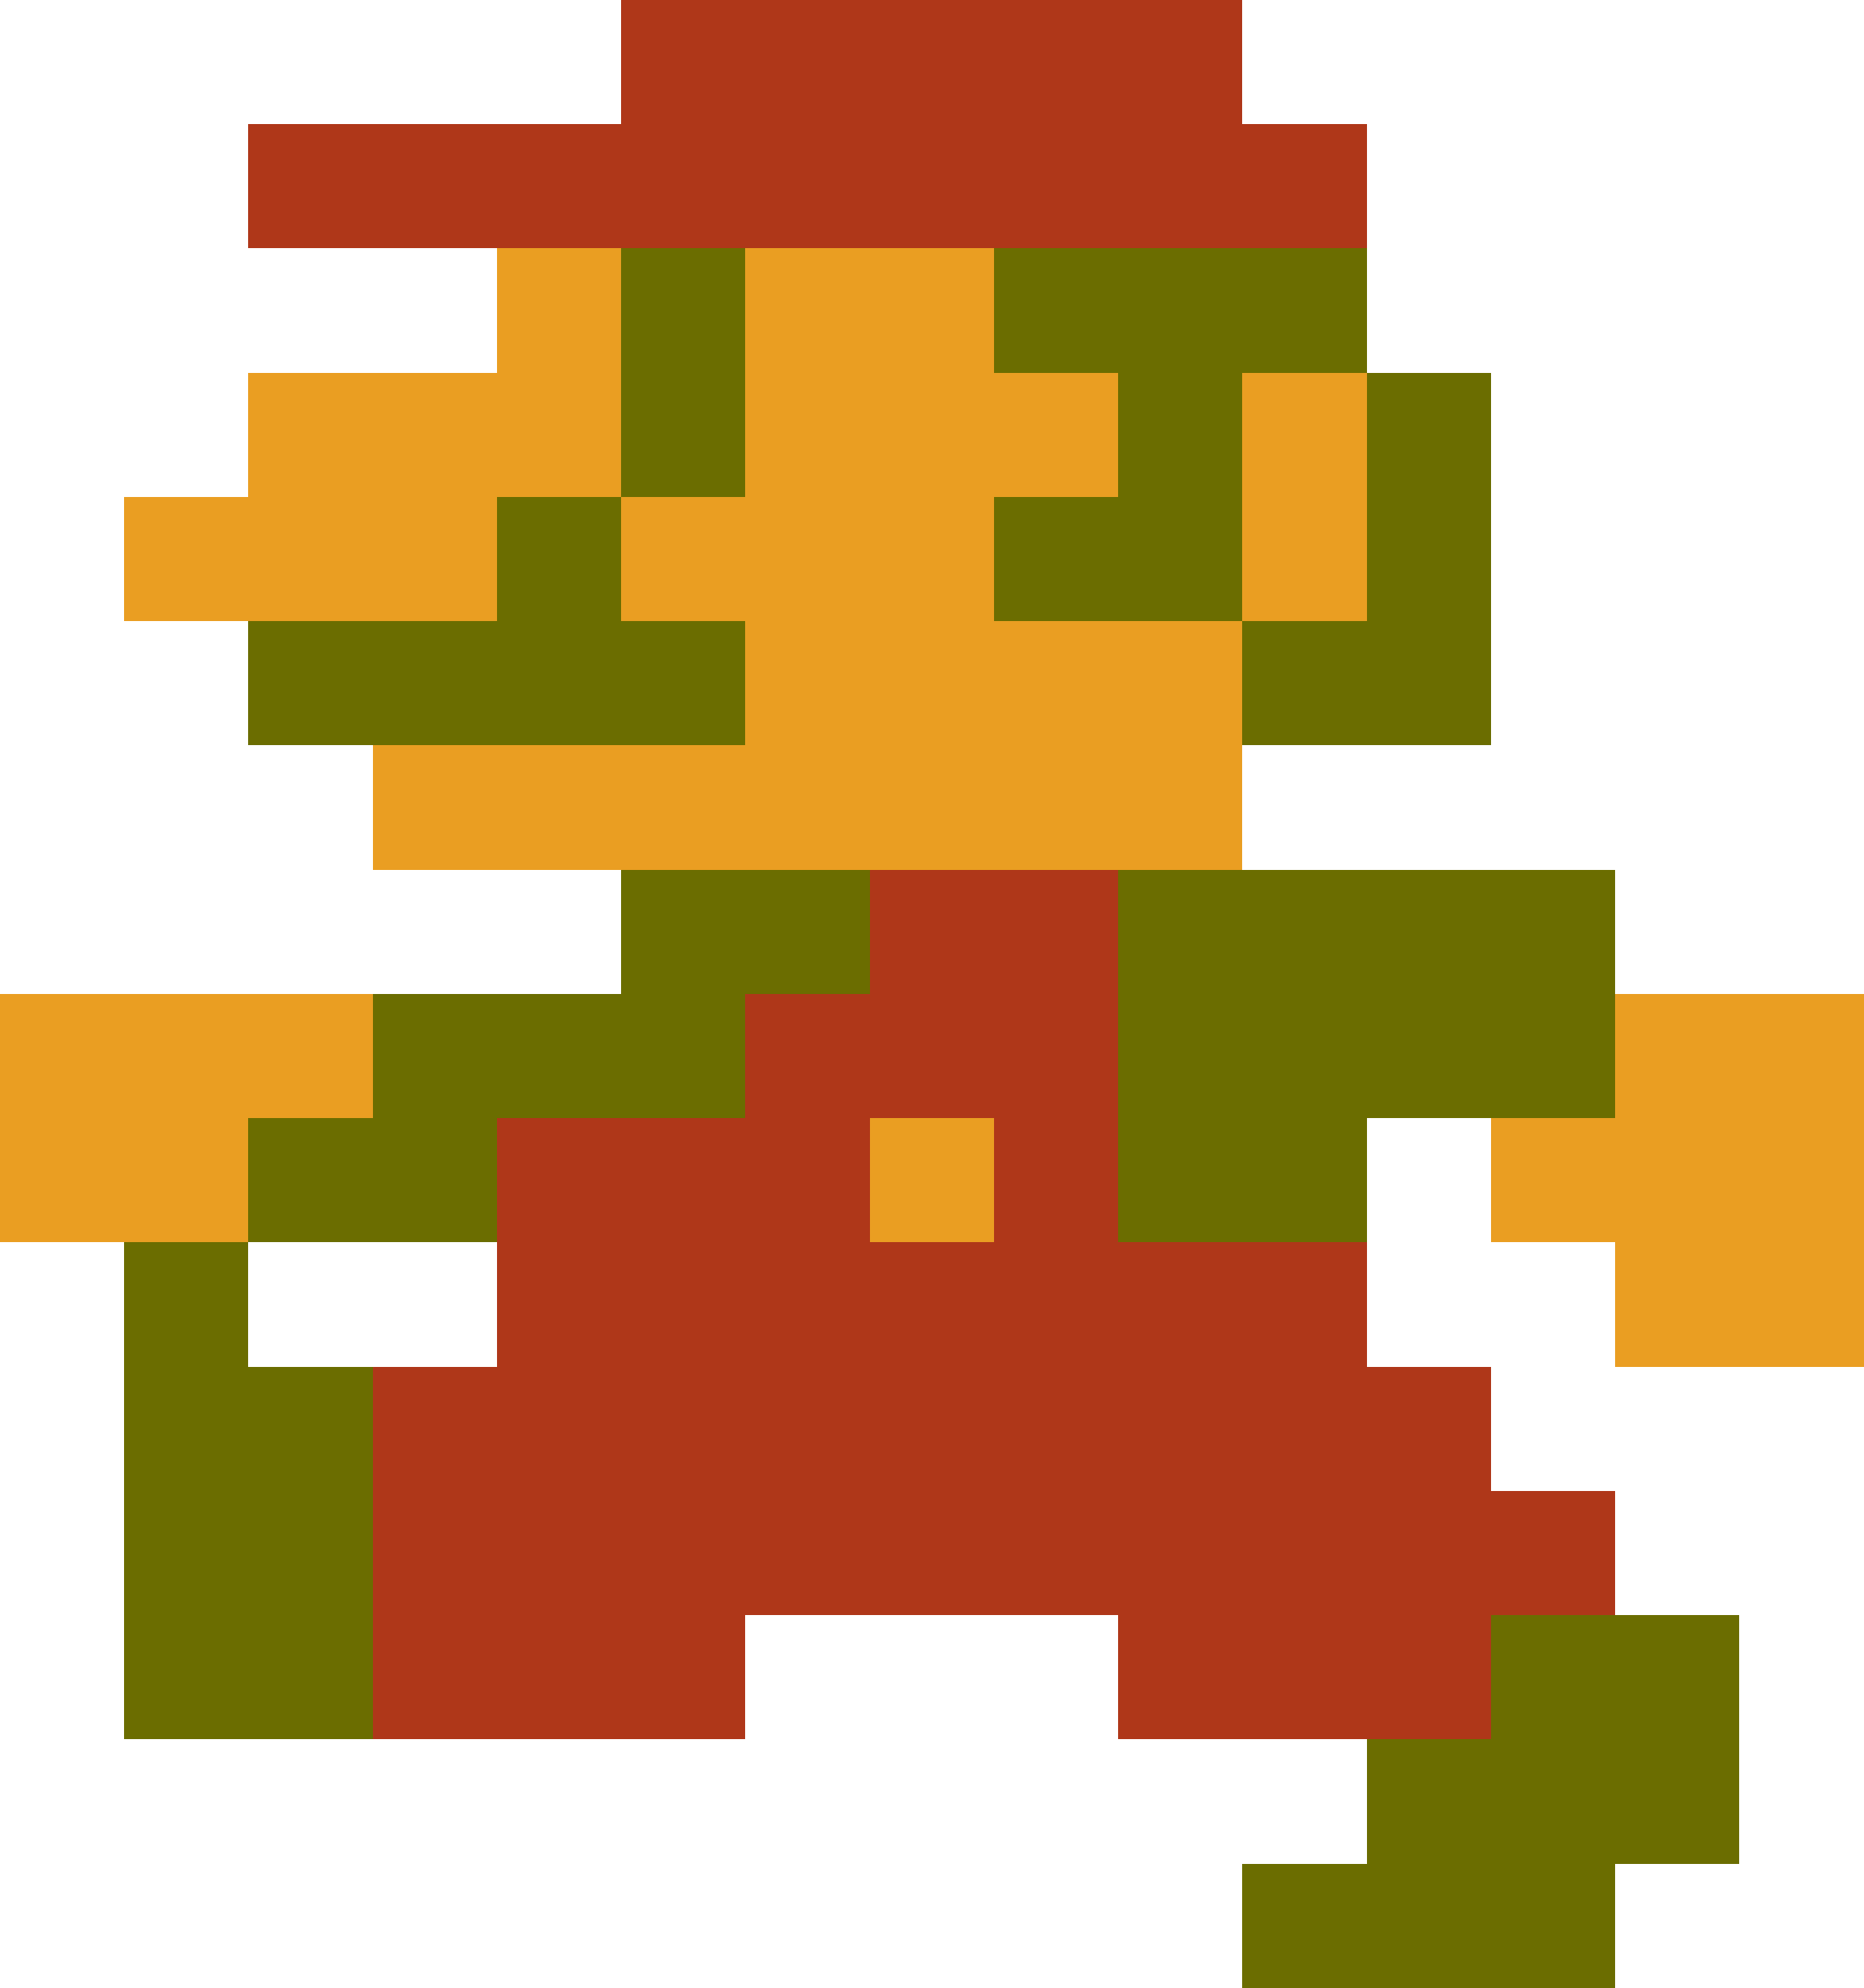
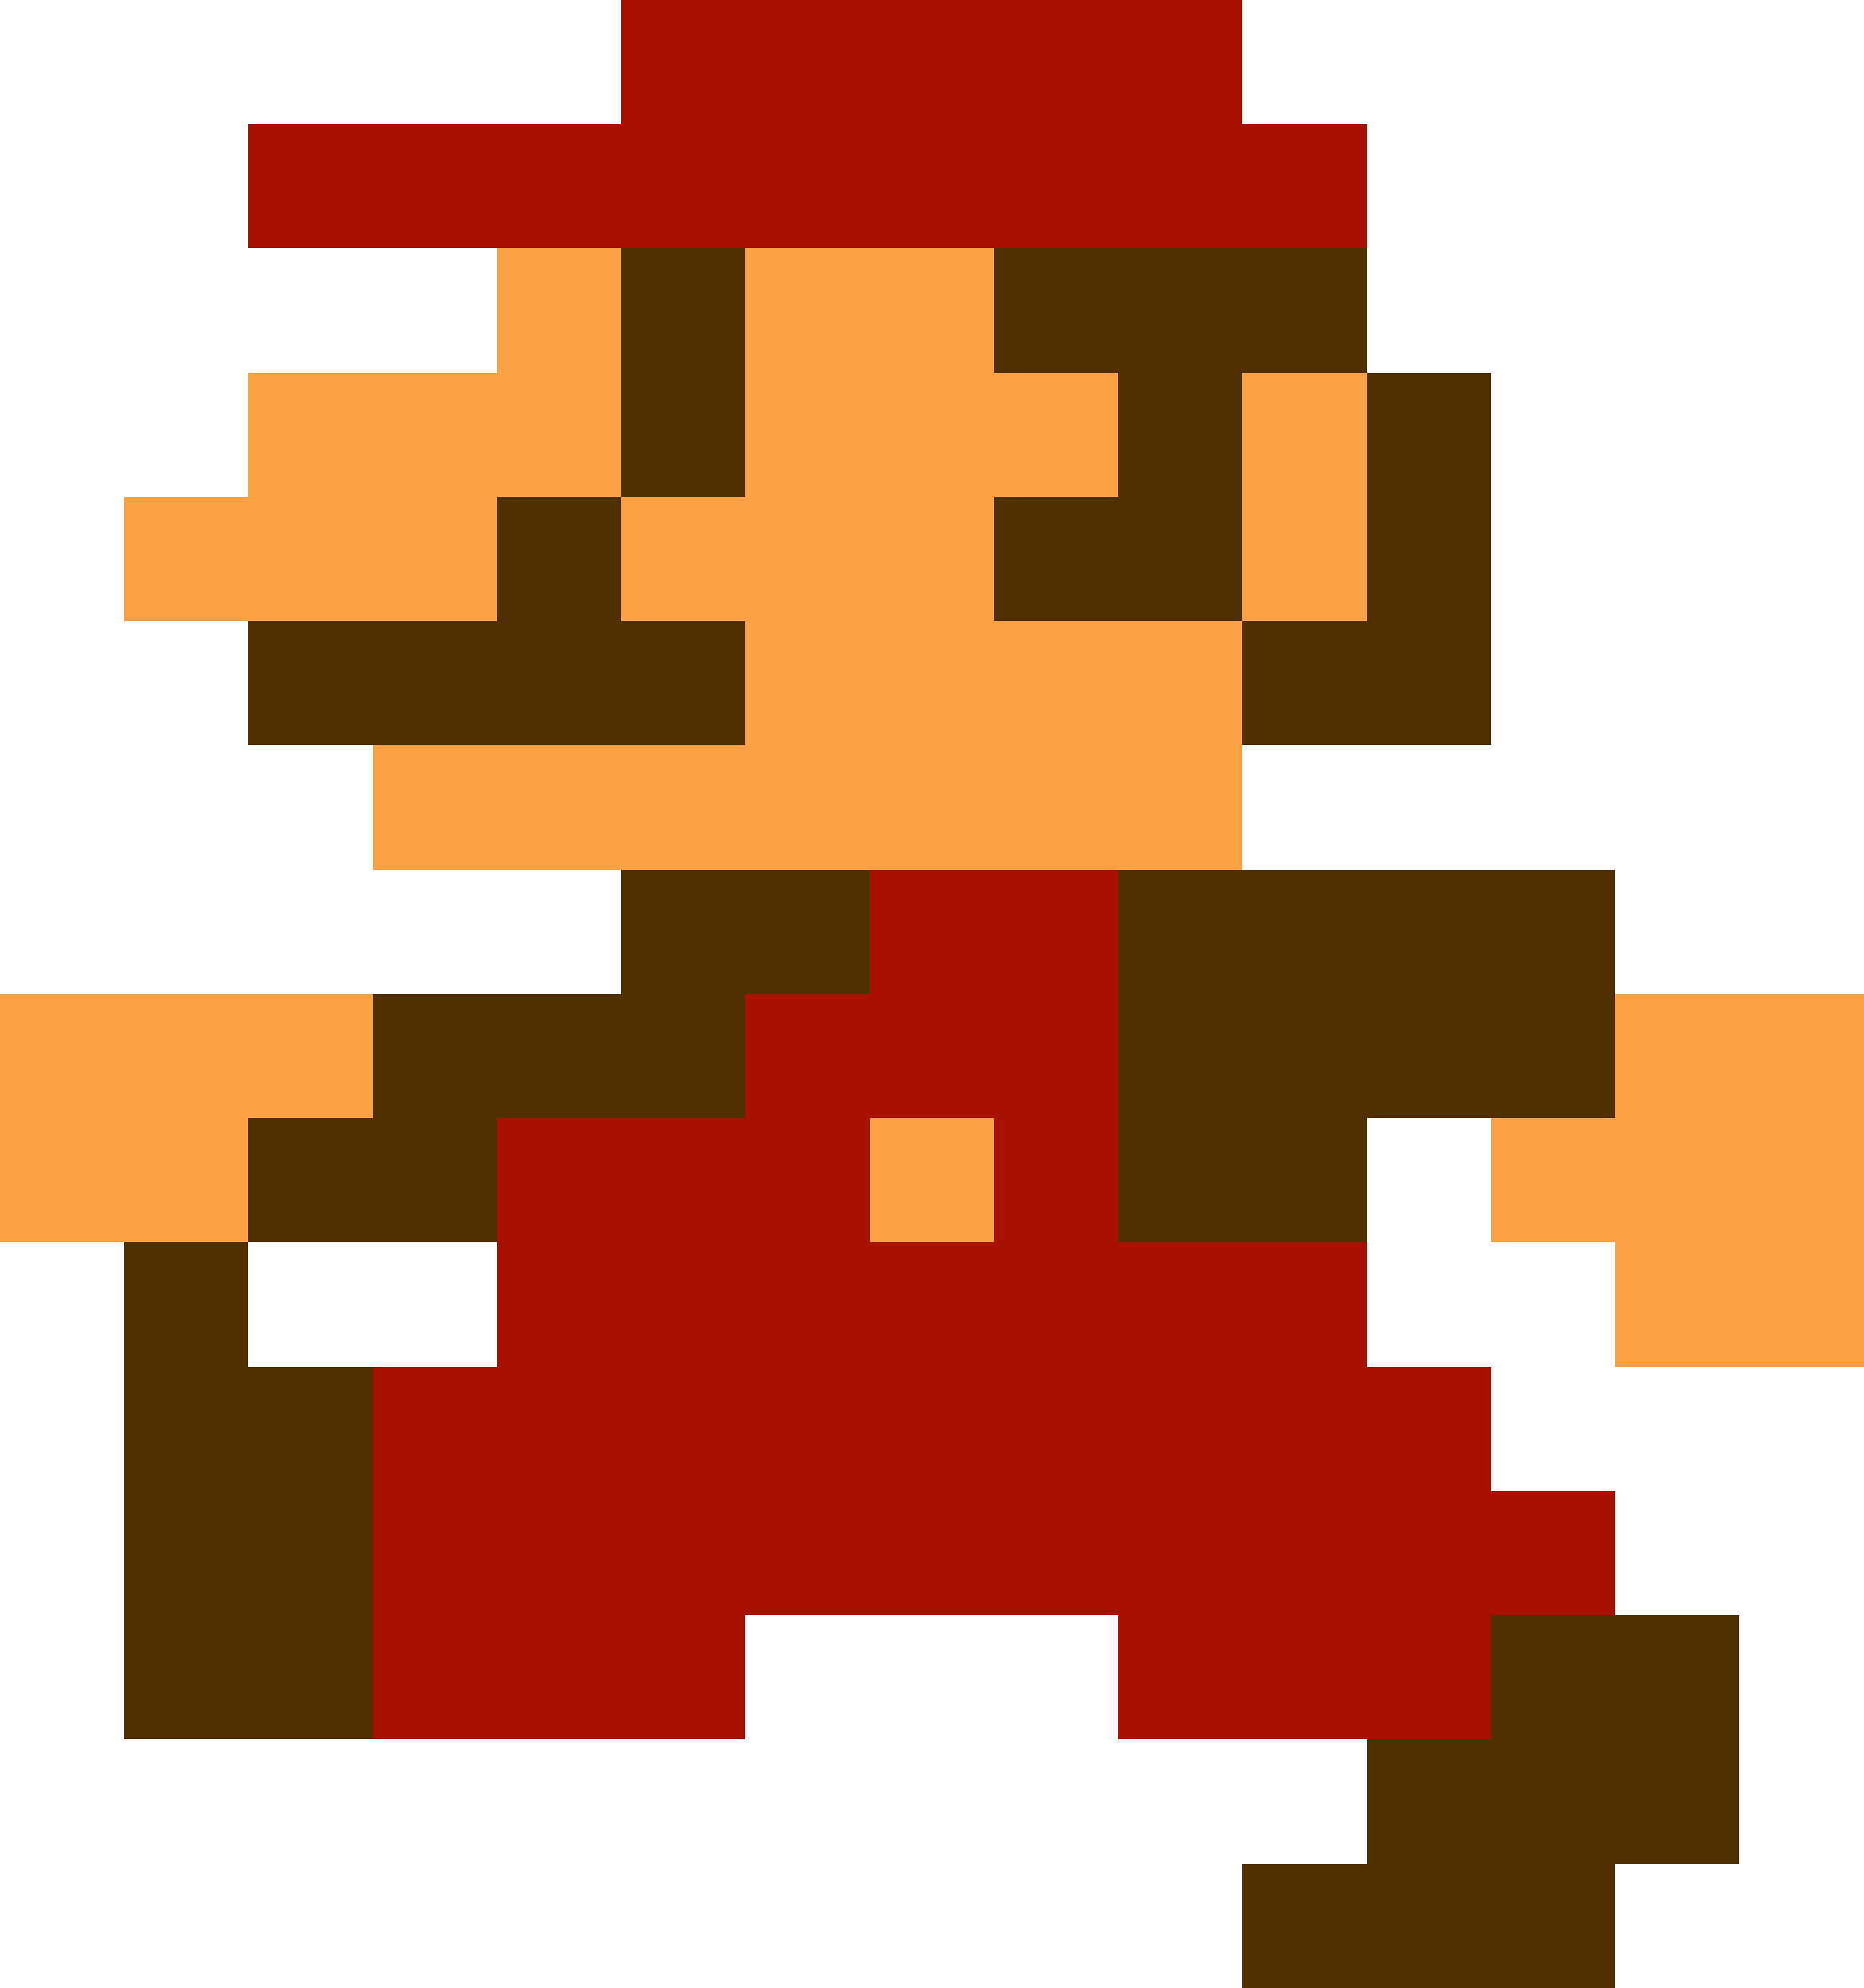
<svg xmlns="http://www.w3.org/2000/svg" xmlns:xlink="http://www.w3.org/1999/xlink" viewBox="0 0 30 32" width="30" height="32" shape-rendering="crispEdges">
  <g id="frame0" style="display:inline">
-     <rect x="10" y="0" width="10" height="1" fill="#af3719" />
-     <rect x="10" y="1" width="10" height="1" fill="#af3719" />
-     <rect x="4" y="2" width="18" height="1" fill="#af3719" />
-     <rect x="4" y="3" width="18" height="1" fill="#af3719" />
-     <rect x="8" y="4" width="2" height="1" fill="#ea9e22" />
-     <rect x="10" y="4" width="2" height="1" fill="#6b6d00" />
-     <rect x="12" y="4" width="4" height="1" fill="#ea9e22" />
-     <rect x="16" y="4" width="6" height="1" fill="#6b6d00" />
-     <rect x="8" y="5" width="2" height="1" fill="#ea9e22" />
-     <rect x="10" y="5" width="2" height="1" fill="#6b6d00" />
-     <rect x="12" y="5" width="4" height="1" fill="#ea9e22" />
-     <rect x="16" y="5" width="6" height="1" fill="#6b6d00" />
-     <rect x="4" y="6" width="6" height="1" fill="#ea9e22" />
-     <rect x="10" y="6" width="2" height="1" fill="#6b6d00" />
-     <rect x="12" y="6" width="6" height="1" fill="#ea9e22" />
-     <rect x="18" y="6" width="2" height="1" fill="#6b6d00" />
-     <rect x="20" y="6" width="2" height="1" fill="#ea9e22" />
-     <rect x="22" y="6" width="2" height="1" fill="#6b6d00" />
-     <rect x="4" y="7" width="6" height="1" fill="#ea9e22" />
-     <rect x="10" y="7" width="2" height="1" fill="#6b6d00" />
-     <rect x="12" y="7" width="6" height="1" fill="#ea9e22" />
-     <rect x="18" y="7" width="2" height="1" fill="#6b6d00" />
-     <rect x="20" y="7" width="2" height="1" fill="#ea9e22" />
-     <rect x="22" y="7" width="2" height="1" fill="#6b6d00" />
-     <rect x="2" y="8" width="6" height="1" fill="#ea9e22" />
-     <rect x="8" y="8" width="2" height="1" fill="#6b6d00" />
-     <rect x="10" y="8" width="6" height="1" fill="#ea9e22" />
-     <rect x="16" y="8" width="4" height="1" fill="#6b6d00" />
-     <rect x="20" y="8" width="2" height="1" fill="#ea9e22" />
-     <rect x="22" y="8" width="2" height="1" fill="#6b6d00" />
-     <rect x="2" y="9" width="6" height="1" fill="#ea9e22" />
-     <rect x="8" y="9" width="2" height="1" fill="#6b6d00" />
-     <rect x="10" y="9" width="6" height="1" fill="#ea9e22" />
-     <rect x="16" y="9" width="4" height="1" fill="#6b6d00" />
-     <rect x="20" y="9" width="2" height="1" fill="#ea9e22" />
-     <rect x="22" y="9" width="2" height="1" fill="#6b6d00" />
-     <rect x="4" y="10" width="8" height="1" fill="#6b6d00" />
-     <rect x="12" y="10" width="8" height="1" fill="#ea9e22" />
-     <rect x="20" y="10" width="4" height="1" fill="#6b6d00" />
-     <rect x="4" y="11" width="8" height="1" fill="#6b6d00" />
-     <rect x="12" y="11" width="8" height="1" fill="#ea9e22" />
-     <rect x="20" y="11" width="4" height="1" fill="#6b6d00" />
-     <rect x="6" y="12" width="14" height="1" fill="#ea9e22" />
-     <rect x="6" y="13" width="14" height="1" fill="#ea9e22" />
-     <rect x="10" y="14" width="4" height="1" fill="#6b6d00" />
-     <rect x="14" y="14" width="4" height="1" fill="#af3719" />
-     <rect x="18" y="14" width="8" height="1" fill="#6b6d00" />
-     <rect x="10" y="15" width="4" height="1" fill="#6b6d00" />
-     <rect x="14" y="15" width="4" height="1" fill="#af3719" />
-     <rect x="18" y="15" width="8" height="1" fill="#6b6d00" />
-     <rect x="0" y="16" width="6" height="1" fill="#ea9e22" />
-     <rect x="6" y="16" width="6" height="1" fill="#6b6d00" />
-     <rect x="12" y="16" width="6" height="1" fill="#af3719" />
-     <rect x="18" y="16" width="8" height="1" fill="#6b6d00" />
-     <rect x="26" y="16" width="4" height="1" fill="#ea9e22" />
-     <rect x="0" y="17" width="6" height="1" fill="#ea9e22" />
-     <rect x="6" y="17" width="6" height="1" fill="#6b6d00" />
-     <rect x="12" y="17" width="6" height="1" fill="#af3719" />
-     <rect x="18" y="17" width="8" height="1" fill="#6b6d00" />
-     <rect x="26" y="17" width="4" height="1" fill="#ea9e22" />
-     <rect x="0" y="18" width="4" height="1" fill="#ea9e22" />
-     <rect x="4" y="18" width="4" height="1" fill="#6b6d00" />
-     <rect x="8" y="18" width="6" height="1" fill="#af3719" />
-     <rect x="14" y="18" width="2" height="1" fill="#ea9e22" />
-     <rect x="16" y="18" width="2" height="1" fill="#af3719" />
-     <rect x="18" y="18" width="4" height="1" fill="#6b6d00" />
-     <rect x="24" y="18" width="6" height="1" fill="#ea9e22" />
-     <rect x="0" y="19" width="4" height="1" fill="#ea9e22" />
-     <rect x="4" y="19" width="4" height="1" fill="#6b6d00" />
-     <rect x="8" y="19" width="6" height="1" fill="#af3719" />
-     <rect x="14" y="19" width="2" height="1" fill="#ea9e22" />
-     <rect x="16" y="19" width="2" height="1" fill="#af3719" />
-     <rect x="18" y="19" width="4" height="1" fill="#6b6d00" />
-     <rect x="24" y="19" width="6" height="1" fill="#ea9e22" />
-     <rect x="2" y="20" width="2" height="1" fill="#6b6d00" />
-     <rect x="8" y="20" width="14" height="1" fill="#af3719" />
-     <rect x="26" y="20" width="4" height="1" fill="#ea9e22" />
-     <rect x="2" y="21" width="2" height="1" fill="#6b6d00" />
-     <rect x="8" y="21" width="14" height="1" fill="#af3719" />
-     <rect x="26" y="21" width="4" height="1" fill="#ea9e22" />
-     <rect x="2" y="22" width="4" height="1" fill="#6b6d00" />
-     <rect x="6" y="22" width="18" height="1" fill="#af3719" />
-     <rect x="2" y="23" width="4" height="1" fill="#6b6d00" />
-     <rect x="6" y="23" width="18" height="1" fill="#af3719" />
-     <rect x="2" y="24" width="4" height="1" fill="#6b6d00" />
-     <rect x="6" y="24" width="20" height="1" fill="#af3719" />
-     <rect x="2" y="25" width="4" height="1" fill="#6b6d00" />
-     <rect x="6" y="25" width="20" height="1" fill="#af3719" />
-     <rect x="2" y="26" width="4" height="1" fill="#6b6d00" />
-     <rect x="6" y="26" width="6" height="1" fill="#af3719" />
-     <rect x="18" y="26" width="6" height="1" fill="#af3719" />
-     <rect x="24" y="26" width="4" height="1" fill="#6b6d00" />
-     <rect x="2" y="27" width="4" height="1" fill="#6b6d00" />
-     <rect x="6" y="27" width="6" height="1" fill="#af3719" />
-     <rect x="18" y="27" width="6" height="1" fill="#af3719" />
-     <rect x="24" y="27" width="4" height="1" fill="#6b6d00" />
-     <rect x="22" y="28" width="6" height="1" fill="#6b6d00" />
-     <rect x="22" y="29" width="6" height="1" fill="#6b6d00" />
-     <rect x="20" y="30" width="6" height="1" fill="#6b6d00" />
-     <rect x="20" y="31" width="6" height="1" fill="#6b6d00" />
+     <rect x="10" y="0" width="10" height="1" fill="#a81000" />
+     <rect x="10" y="1" width="10" height="1" fill="#a81000" />
+     <rect x="4" y="2" width="18" height="1" fill="#a81000" />
+     <rect x="4" y="3" width="18" height="1" fill="#a81000" />
+     <rect x="8" y="4" width="2" height="1" fill="#fca044" />
+     <rect x="10" y="4" width="2" height="1" fill="#503000" />
+     <rect x="12" y="4" width="4" height="1" fill="#fca044" />
+     <rect x="16" y="4" width="6" height="1" fill="#503000" />
+     <rect x="8" y="5" width="2" height="1" fill="#fca044" />
+     <rect x="10" y="5" width="2" height="1" fill="#503000" />
+     <rect x="12" y="5" width="4" height="1" fill="#fca044" />
+     <rect x="16" y="5" width="6" height="1" fill="#503000" />
+     <rect x="4" y="6" width="6" height="1" fill="#fca044" />
+     <rect x="10" y="6" width="2" height="1" fill="#503000" />
+     <rect x="12" y="6" width="6" height="1" fill="#fca044" />
+     <rect x="18" y="6" width="2" height="1" fill="#503000" />
+     <rect x="20" y="6" width="2" height="1" fill="#fca044" />
+     <rect x="22" y="6" width="2" height="1" fill="#503000" />
+     <rect x="4" y="7" width="6" height="1" fill="#fca044" />
+     <rect x="10" y="7" width="2" height="1" fill="#503000" />
+     <rect x="12" y="7" width="6" height="1" fill="#fca044" />
+     <rect x="18" y="7" width="2" height="1" fill="#503000" />
+     <rect x="20" y="7" width="2" height="1" fill="#fca044" />
+     <rect x="22" y="7" width="2" height="1" fill="#503000" />
+     <rect x="2" y="8" width="6" height="1" fill="#fca044" />
+     <rect x="8" y="8" width="2" height="1" fill="#503000" />
+     <rect x="10" y="8" width="6" height="1" fill="#fca044" />
+     <rect x="16" y="8" width="4" height="1" fill="#503000" />
+     <rect x="20" y="8" width="2" height="1" fill="#fca044" />
+     <rect x="22" y="8" width="2" height="1" fill="#503000" />
+     <rect x="2" y="9" width="6" height="1" fill="#fca044" />
+     <rect x="8" y="9" width="2" height="1" fill="#503000" />
+     <rect x="10" y="9" width="6" height="1" fill="#fca044" />
+     <rect x="16" y="9" width="4" height="1" fill="#503000" />
+     <rect x="20" y="9" width="2" height="1" fill="#fca044" />
+     <rect x="22" y="9" width="2" height="1" fill="#503000" />
+     <rect x="4" y="10" width="8" height="1" fill="#503000" />
+     <rect x="12" y="10" width="8" height="1" fill="#fca044" />
+     <rect x="20" y="10" width="4" height="1" fill="#503000" />
+     <rect x="4" y="11" width="8" height="1" fill="#503000" />
+     <rect x="12" y="11" width="8" height="1" fill="#fca044" />
+     <rect x="20" y="11" width="4" height="1" fill="#503000" />
+     <rect x="6" y="12" width="14" height="1" fill="#fca044" />
+     <rect x="6" y="13" width="14" height="1" fill="#fca044" />
+     <rect x="10" y="14" width="4" height="1" fill="#503000" />
+     <rect x="14" y="14" width="4" height="1" fill="#a81000" />
+     <rect x="18" y="14" width="8" height="1" fill="#503000" />
+     <rect x="10" y="15" width="4" height="1" fill="#503000" />
+     <rect x="14" y="15" width="4" height="1" fill="#a81000" />
+     <rect x="18" y="15" width="8" height="1" fill="#503000" />
+     <rect x="0" y="16" width="6" height="1" fill="#fca044" />
+     <rect x="6" y="16" width="6" height="1" fill="#503000" />
+     <rect x="12" y="16" width="6" height="1" fill="#a81000" />
+     <rect x="18" y="16" width="8" height="1" fill="#503000" />
+     <rect x="26" y="16" width="4" height="1" fill="#fca044" />
+     <rect x="0" y="17" width="6" height="1" fill="#fca044" />
+     <rect x="6" y="17" width="6" height="1" fill="#503000" />
+     <rect x="12" y="17" width="6" height="1" fill="#a81000" />
+     <rect x="18" y="17" width="8" height="1" fill="#503000" />
+     <rect x="26" y="17" width="4" height="1" fill="#fca044" />
+     <rect x="0" y="18" width="4" height="1" fill="#fca044" />
+     <rect x="4" y="18" width="4" height="1" fill="#503000" />
+     <rect x="8" y="18" width="6" height="1" fill="#a81000" />
+     <rect x="14" y="18" width="2" height="1" fill="#fca044" />
+     <rect x="16" y="18" width="2" height="1" fill="#a81000" />
+     <rect x="18" y="18" width="4" height="1" fill="#503000" />
+     <rect x="24" y="18" width="6" height="1" fill="#fca044" />
+     <rect x="0" y="19" width="4" height="1" fill="#fca044" />
+     <rect x="4" y="19" width="4" height="1" fill="#503000" />
+     <rect x="8" y="19" width="6" height="1" fill="#a81000" />
+     <rect x="14" y="19" width="2" height="1" fill="#fca044" />
+     <rect x="16" y="19" width="2" height="1" fill="#a81000" />
+     <rect x="18" y="19" width="4" height="1" fill="#503000" />
+     <rect x="24" y="19" width="6" height="1" fill="#fca044" />
+     <rect x="2" y="20" width="2" height="1" fill="#503000" />
+     <rect x="8" y="20" width="14" height="1" fill="#a81000" />
+     <rect x="26" y="20" width="4" height="1" fill="#fca044" />
+     <rect x="2" y="21" width="2" height="1" fill="#503000" />
+     <rect x="8" y="21" width="14" height="1" fill="#a81000" />
+     <rect x="26" y="21" width="4" height="1" fill="#fca044" />
+     <rect x="2" y="22" width="4" height="1" fill="#503000" />
+     <rect x="6" y="22" width="18" height="1" fill="#a81000" />
+     <rect x="2" y="23" width="4" height="1" fill="#503000" />
+     <rect x="6" y="23" width="18" height="1" fill="#a81000" />
+     <rect x="2" y="24" width="4" height="1" fill="#503000" />
+     <rect x="6" y="24" width="20" height="1" fill="#a81000" />
+     <rect x="2" y="25" width="4" height="1" fill="#503000" />
+     <rect x="6" y="25" width="20" height="1" fill="#a81000" />
+     <rect x="2" y="26" width="4" height="1" fill="#503000" />
+     <rect x="6" y="26" width="6" height="1" fill="#a81000" />
+     <rect x="18" y="26" width="6" height="1" fill="#a81000" />
+     <rect x="24" y="26" width="4" height="1" fill="#503000" />
+     <rect x="2" y="27" width="4" height="1" fill="#503000" />
+     <rect x="6" y="27" width="6" height="1" fill="#a81000" />
+     <rect x="18" y="27" width="6" height="1" fill="#a81000" />
+     <rect x="24" y="27" width="4" height="1" fill="#503000" />
+     <rect x="22" y="28" width="6" height="1" fill="#503000" />
+     <rect x="22" y="29" width="6" height="1" fill="#503000" />
+     <rect x="20" y="30" width="6" height="1" fill="#503000" />
+     <rect x="20" y="31" width="6" height="1" fill="#503000" />
  </g>
  <g id="frame1" style="display:none">
-     <rect x="10" y="0" width="10" height="1" fill="#af3719" />
-     <rect x="10" y="1" width="10" height="1" fill="#af3719" />
-     <rect x="4" y="2" width="18" height="1" fill="#af3719" />
-     <rect x="4" y="3" width="18" height="1" fill="#af3719" />
-     <rect x="8" y="4" width="2" height="1" fill="#ea9e22" />
-     <rect x="10" y="4" width="2" height="1" fill="#6b6d00" />
-     <rect x="12" y="4" width="4" height="1" fill="#ea9e22" />
-     <rect x="16" y="4" width="6" height="1" fill="#6b6d00" />
-     <rect x="8" y="5" width="2" height="1" fill="#ea9e22" />
-     <rect x="10" y="5" width="2" height="1" fill="#6b6d00" />
-     <rect x="12" y="5" width="4" height="1" fill="#ea9e22" />
-     <rect x="16" y="5" width="6" height="1" fill="#6b6d00" />
-     <rect x="4" y="6" width="6" height="1" fill="#ea9e22" />
-     <rect x="10" y="6" width="2" height="1" fill="#6b6d00" />
-     <rect x="12" y="6" width="6" height="1" fill="#ea9e22" />
-     <rect x="18" y="6" width="2" height="1" fill="#6b6d00" />
-     <rect x="20" y="6" width="2" height="1" fill="#ea9e22" />
-     <rect x="22" y="6" width="2" height="1" fill="#6b6d00" />
-     <rect x="4" y="7" width="6" height="1" fill="#ea9e22" />
-     <rect x="10" y="7" width="2" height="1" fill="#6b6d00" />
-     <rect x="12" y="7" width="6" height="1" fill="#ea9e22" />
-     <rect x="18" y="7" width="2" height="1" fill="#6b6d00" />
-     <rect x="20" y="7" width="2" height="1" fill="#ea9e22" />
-     <rect x="22" y="7" width="2" height="1" fill="#6b6d00" />
-     <rect x="2" y="8" width="6" height="1" fill="#ea9e22" />
-     <rect x="8" y="8" width="2" height="1" fill="#6b6d00" />
-     <rect x="10" y="8" width="6" height="1" fill="#ea9e22" />
-     <rect x="16" y="8" width="4" height="1" fill="#6b6d00" />
-     <rect x="20" y="8" width="2" height="1" fill="#ea9e22" />
-     <rect x="22" y="8" width="2" height="1" fill="#6b6d00" />
-     <rect x="2" y="9" width="6" height="1" fill="#ea9e22" />
-     <rect x="8" y="9" width="2" height="1" fill="#6b6d00" />
-     <rect x="10" y="9" width="6" height="1" fill="#ea9e22" />
-     <rect x="16" y="9" width="4" height="1" fill="#6b6d00" />
-     <rect x="20" y="9" width="2" height="1" fill="#ea9e22" />
-     <rect x="22" y="9" width="2" height="1" fill="#6b6d00" />
-     <rect x="4" y="10" width="8" height="1" fill="#6b6d00" />
-     <rect x="12" y="10" width="8" height="1" fill="#ea9e22" />
-     <rect x="20" y="10" width="4" height="1" fill="#6b6d00" />
-     <rect x="4" y="11" width="8" height="1" fill="#6b6d00" />
-     <rect x="12" y="11" width="8" height="1" fill="#ea9e22" />
-     <rect x="20" y="11" width="4" height="1" fill="#6b6d00" />
-     <rect x="6" y="12" width="14" height="1" fill="#ea9e22" />
-     <rect x="6" y="13" width="14" height="1" fill="#ea9e22" />
-     <rect x="10" y="14" width="6" height="1" fill="#6b6d00" />
-     <rect x="16" y="14" width="2" height="1" fill="#af3719" />
-     <rect x="18" y="14" width="4" height="1" fill="#6b6d00" />
-     <rect x="10" y="15" width="6" height="1" fill="#6b6d00" />
-     <rect x="16" y="15" width="2" height="1" fill="#af3719" />
-     <rect x="18" y="15" width="4" height="1" fill="#6b6d00" />
-     <rect x="8" y="16" width="4" height="1" fill="#6b6d00" />
-     <rect x="12" y="16" width="4" height="1" fill="#af3719" />
-     <rect x="16" y="16" width="8" height="1" fill="#6b6d00" />
-     <rect x="8" y="17" width="4" height="1" fill="#6b6d00" />
-     <rect x="12" y="17" width="4" height="1" fill="#af3719" />
-     <rect x="16" y="17" width="8" height="1" fill="#6b6d00" />
-     <rect x="6" y="18" width="2" height="1" fill="#ea9e22" />
-     <rect x="8" y="18" width="4" height="1" fill="#af3719" />
-     <rect x="12" y="18" width="2" height="1" fill="#ea9e22" />
-     <rect x="14" y="18" width="4" height="1" fill="#af3719" />
-     <rect x="18" y="18" width="6" height="1" fill="#6b6d00" />
-     <rect x="6" y="19" width="2" height="1" fill="#ea9e22" />
-     <rect x="8" y="19" width="4" height="1" fill="#af3719" />
-     <rect x="12" y="19" width="2" height="1" fill="#ea9e22" />
-     <rect x="14" y="19" width="4" height="1" fill="#af3719" />
-     <rect x="18" y="19" width="6" height="1" fill="#6b6d00" />
-     <rect x="6" y="20" width="10" height="1" fill="#af3719" />
-     <rect x="16" y="20" width="8" height="1" fill="#6b6d00" />
-     <rect x="6" y="21" width="10" height="1" fill="#af3719" />
-     <rect x="16" y="21" width="8" height="1" fill="#6b6d00" />
-     <rect x="6" y="22" width="6" height="1" fill="#af3719" />
-     <rect x="12" y="22" width="6" height="1" fill="#ea9e22" />
-     <rect x="18" y="22" width="4" height="1" fill="#6b6d00" />
-     <rect x="22" y="22" width="2" height="1" fill="#af3719" />
-     <rect x="6" y="23" width="6" height="1" fill="#af3719" />
-     <rect x="12" y="23" width="6" height="1" fill="#ea9e22" />
-     <rect x="18" y="23" width="4" height="1" fill="#6b6d00" />
-     <rect x="22" y="23" width="2" height="1" fill="#af3719" />
-     <rect x="8" y="24" width="6" height="1" fill="#af3719" />
-     <rect x="14" y="24" width="4" height="1" fill="#ea9e22" />
-     <rect x="18" y="24" width="2" height="1" fill="#6b6d00" />
-     <rect x="20" y="24" width="2" height="1" fill="#af3719" />
-     <rect x="8" y="25" width="6" height="1" fill="#af3719" />
-     <rect x="14" y="25" width="4" height="1" fill="#ea9e22" />
-     <rect x="18" y="25" width="2" height="1" fill="#6b6d00" />
-     <rect x="20" y="25" width="2" height="1" fill="#af3719" />
-     <rect x="8" y="26" width="6" height="1" fill="#6b6d00" />
-     <rect x="14" y="26" width="6" height="1" fill="#af3719" />
-     <rect x="8" y="27" width="6" height="1" fill="#6b6d00" />
-     <rect x="14" y="27" width="6" height="1" fill="#af3719" />
-     <rect x="6" y="28" width="14" height="1" fill="#6b6d00" />
-     <rect x="6" y="29" width="14" height="1" fill="#6b6d00" />
-     <rect x="12" y="30" width="8" height="1" fill="#6b6d00" />
-     <rect x="12" y="31" width="8" height="1" fill="#6b6d00" />
+     <rect x="10" y="0" width="10" height="1" fill="#a81000" />
+     <rect x="10" y="1" width="10" height="1" fill="#a81000" />
+     <rect x="4" y="2" width="18" height="1" fill="#a81000" />
+     <rect x="4" y="3" width="18" height="1" fill="#a81000" />
+     <rect x="8" y="4" width="2" height="1" fill="#fca044" />
+     <rect x="10" y="4" width="2" height="1" fill="#503000" />
+     <rect x="12" y="4" width="4" height="1" fill="#fca044" />
+     <rect x="16" y="4" width="6" height="1" fill="#503000" />
+     <rect x="8" y="5" width="2" height="1" fill="#fca044" />
+     <rect x="10" y="5" width="2" height="1" fill="#503000" />
+     <rect x="12" y="5" width="4" height="1" fill="#fca044" />
+     <rect x="16" y="5" width="6" height="1" fill="#503000" />
+     <rect x="4" y="6" width="6" height="1" fill="#fca044" />
+     <rect x="10" y="6" width="2" height="1" fill="#503000" />
+     <rect x="12" y="6" width="6" height="1" fill="#fca044" />
+     <rect x="18" y="6" width="2" height="1" fill="#503000" />
+     <rect x="20" y="6" width="2" height="1" fill="#fca044" />
+     <rect x="22" y="6" width="2" height="1" fill="#503000" />
+     <rect x="4" y="7" width="6" height="1" fill="#fca044" />
+     <rect x="10" y="7" width="2" height="1" fill="#503000" />
+     <rect x="12" y="7" width="6" height="1" fill="#fca044" />
+     <rect x="18" y="7" width="2" height="1" fill="#503000" />
+     <rect x="20" y="7" width="2" height="1" fill="#fca044" />
+     <rect x="22" y="7" width="2" height="1" fill="#503000" />
+     <rect x="2" y="8" width="6" height="1" fill="#fca044" />
+     <rect x="8" y="8" width="2" height="1" fill="#503000" />
+     <rect x="10" y="8" width="6" height="1" fill="#fca044" />
+     <rect x="16" y="8" width="4" height="1" fill="#503000" />
+     <rect x="20" y="8" width="2" height="1" fill="#fca044" />
+     <rect x="22" y="8" width="2" height="1" fill="#503000" />
+     <rect x="2" y="9" width="6" height="1" fill="#fca044" />
+     <rect x="8" y="9" width="2" height="1" fill="#503000" />
+     <rect x="10" y="9" width="6" height="1" fill="#fca044" />
+     <rect x="16" y="9" width="4" height="1" fill="#503000" />
+     <rect x="20" y="9" width="2" height="1" fill="#fca044" />
+     <rect x="22" y="9" width="2" height="1" fill="#503000" />
+     <rect x="4" y="10" width="8" height="1" fill="#503000" />
+     <rect x="12" y="10" width="8" height="1" fill="#fca044" />
+     <rect x="20" y="10" width="4" height="1" fill="#503000" />
+     <rect x="4" y="11" width="8" height="1" fill="#503000" />
+     <rect x="12" y="11" width="8" height="1" fill="#fca044" />
+     <rect x="20" y="11" width="4" height="1" fill="#503000" />
+     <rect x="6" y="12" width="14" height="1" fill="#fca044" />
+     <rect x="6" y="13" width="14" height="1" fill="#fca044" />
+     <rect x="10" y="14" width="6" height="1" fill="#503000" />
+     <rect x="16" y="14" width="2" height="1" fill="#a81000" />
+     <rect x="18" y="14" width="4" height="1" fill="#503000" />
+     <rect x="10" y="15" width="6" height="1" fill="#503000" />
+     <rect x="16" y="15" width="2" height="1" fill="#a81000" />
+     <rect x="18" y="15" width="4" height="1" fill="#503000" />
+     <rect x="8" y="16" width="4" height="1" fill="#503000" />
+     <rect x="12" y="16" width="4" height="1" fill="#a81000" />
+     <rect x="16" y="16" width="8" height="1" fill="#503000" />
+     <rect x="8" y="17" width="4" height="1" fill="#503000" />
+     <rect x="12" y="17" width="4" height="1" fill="#a81000" />
+     <rect x="16" y="17" width="8" height="1" fill="#503000" />
+     <rect x="6" y="18" width="2" height="1" fill="#fca044" />
+     <rect x="8" y="18" width="4" height="1" fill="#a81000" />
+     <rect x="12" y="18" width="2" height="1" fill="#fca044" />
+     <rect x="14" y="18" width="4" height="1" fill="#a81000" />
+     <rect x="18" y="18" width="6" height="1" fill="#503000" />
+     <rect x="6" y="19" width="2" height="1" fill="#fca044" />
+     <rect x="8" y="19" width="4" height="1" fill="#a81000" />
+     <rect x="12" y="19" width="2" height="1" fill="#fca044" />
+     <rect x="14" y="19" width="4" height="1" fill="#a81000" />
+     <rect x="18" y="19" width="6" height="1" fill="#503000" />
+     <rect x="6" y="20" width="10" height="1" fill="#a81000" />
+     <rect x="16" y="20" width="8" height="1" fill="#503000" />
+     <rect x="6" y="21" width="10" height="1" fill="#a81000" />
+     <rect x="16" y="21" width="8" height="1" fill="#503000" />
+     <rect x="6" y="22" width="6" height="1" fill="#a81000" />
+     <rect x="12" y="22" width="6" height="1" fill="#fca044" />
+     <rect x="18" y="22" width="4" height="1" fill="#503000" />
+     <rect x="22" y="22" width="2" height="1" fill="#a81000" />
+     <rect x="6" y="23" width="6" height="1" fill="#a81000" />
+     <rect x="12" y="23" width="6" height="1" fill="#fca044" />
+     <rect x="18" y="23" width="4" height="1" fill="#503000" />
+     <rect x="22" y="23" width="2" height="1" fill="#a81000" />
+     <rect x="8" y="24" width="6" height="1" fill="#a81000" />
+     <rect x="14" y="24" width="4" height="1" fill="#fca044" />
+     <rect x="18" y="24" width="2" height="1" fill="#503000" />
+     <rect x="20" y="24" width="2" height="1" fill="#a81000" />
+     <rect x="8" y="25" width="6" height="1" fill="#a81000" />
+     <rect x="14" y="25" width="4" height="1" fill="#fca044" />
+     <rect x="18" y="25" width="2" height="1" fill="#503000" />
+     <rect x="20" y="25" width="2" height="1" fill="#a81000" />
+     <rect x="8" y="26" width="6" height="1" fill="#503000" />
+     <rect x="14" y="26" width="6" height="1" fill="#a81000" />
+     <rect x="8" y="27" width="6" height="1" fill="#503000" />
+     <rect x="14" y="27" width="6" height="1" fill="#a81000" />
+     <rect x="6" y="28" width="14" height="1" fill="#503000" />
+     <rect x="6" y="29" width="14" height="1" fill="#503000" />
+     <rect x="12" y="30" width="8" height="1" fill="#503000" />
+     <rect x="12" y="31" width="8" height="1" fill="#503000" />
  </g>
  <g id="frame2" style="display:none">
-     <rect x="10" y="2" width="10" height="1" fill="#af3719" />
-     <rect x="10" y="3" width="10" height="1" fill="#af3719" />
-     <rect x="4" y="4" width="18" height="1" fill="#af3719" />
-     <rect x="4" y="5" width="18" height="1" fill="#af3719" />
-     <rect x="8" y="6" width="2" height="1" fill="#ea9e22" />
-     <rect x="10" y="6" width="2" height="1" fill="#6b6d00" />
-     <rect x="12" y="6" width="4" height="1" fill="#ea9e22" />
-     <rect x="16" y="6" width="6" height="1" fill="#6b6d00" />
-     <rect x="8" y="7" width="2" height="1" fill="#ea9e22" />
-     <rect x="10" y="7" width="2" height="1" fill="#6b6d00" />
-     <rect x="12" y="7" width="4" height="1" fill="#ea9e22" />
-     <rect x="16" y="7" width="6" height="1" fill="#6b6d00" />
-     <rect x="4" y="8" width="6" height="1" fill="#ea9e22" />
-     <rect x="10" y="8" width="2" height="1" fill="#6b6d00" />
-     <rect x="12" y="8" width="6" height="1" fill="#ea9e22" />
-     <rect x="18" y="8" width="2" height="1" fill="#6b6d00" />
-     <rect x="20" y="8" width="2" height="1" fill="#ea9e22" />
-     <rect x="22" y="8" width="2" height="1" fill="#6b6d00" />
-     <rect x="4" y="9" width="6" height="1" fill="#ea9e22" />
-     <rect x="10" y="9" width="2" height="1" fill="#6b6d00" />
-     <rect x="12" y="9" width="6" height="1" fill="#ea9e22" />
-     <rect x="18" y="9" width="2" height="1" fill="#6b6d00" />
-     <rect x="20" y="9" width="2" height="1" fill="#ea9e22" />
-     <rect x="22" y="9" width="2" height="1" fill="#6b6d00" />
-     <rect x="2" y="10" width="6" height="1" fill="#ea9e22" />
-     <rect x="8" y="10" width="2" height="1" fill="#6b6d00" />
-     <rect x="10" y="10" width="6" height="1" fill="#ea9e22" />
-     <rect x="16" y="10" width="4" height="1" fill="#6b6d00" />
-     <rect x="20" y="10" width="2" height="1" fill="#ea9e22" />
-     <rect x="22" y="10" width="2" height="1" fill="#6b6d00" />
-     <rect x="2" y="11" width="6" height="1" fill="#ea9e22" />
-     <rect x="8" y="11" width="2" height="1" fill="#6b6d00" />
-     <rect x="10" y="11" width="6" height="1" fill="#ea9e22" />
-     <rect x="16" y="11" width="4" height="1" fill="#6b6d00" />
-     <rect x="20" y="11" width="2" height="1" fill="#ea9e22" />
-     <rect x="22" y="11" width="2" height="1" fill="#6b6d00" />
-     <rect x="4" y="12" width="8" height="1" fill="#6b6d00" />
-     <rect x="12" y="12" width="8" height="1" fill="#ea9e22" />
-     <rect x="20" y="12" width="4" height="1" fill="#6b6d00" />
-     <rect x="4" y="13" width="8" height="1" fill="#6b6d00" />
-     <rect x="12" y="13" width="8" height="1" fill="#ea9e22" />
-     <rect x="20" y="13" width="4" height="1" fill="#6b6d00" />
-     <rect x="6" y="14" width="14" height="1" fill="#ea9e22" />
-     <rect x="6" y="15" width="14" height="1" fill="#ea9e22" />
-     <rect x="6" y="16" width="2" height="1" fill="#ea9e22" />
-     <rect x="10" y="16" width="2" height="1" fill="#6b6d00" />
-     <rect x="12" y="16" width="2" height="1" fill="#af3719" />
-     <rect x="14" y="16" width="8" height="1" fill="#6b6d00" />
-     <rect x="6" y="17" width="2" height="1" fill="#ea9e22" />
-     <rect x="10" y="17" width="2" height="1" fill="#6b6d00" />
-     <rect x="12" y="17" width="2" height="1" fill="#af3719" />
-     <rect x="14" y="17" width="8" height="1" fill="#6b6d00" />
-     <rect x="4" y="18" width="6" height="1" fill="#ea9e22" />
-     <rect x="10" y="18" width="12" height="1" fill="#6b6d00" />
-     <rect x="22" y="18" width="2" height="1" fill="#ea9e22" />
-     <rect x="4" y="19" width="6" height="1" fill="#ea9e22" />
-     <rect x="10" y="19" width="12" height="1" fill="#6b6d00" />
-     <rect x="22" y="19" width="2" height="1" fill="#ea9e22" />
-     <rect x="6" y="20" width="4" height="1" fill="#ea9e22" />
-     <rect x="10" y="20" width="10" height="1" fill="#6b6d00" />
-     <rect x="20" y="20" width="2" height="1" fill="#af3719" />
-     <rect x="22" y="20" width="4" height="1" fill="#ea9e22" />
-     <rect x="6" y="21" width="4" height="1" fill="#ea9e22" />
-     <rect x="10" y="21" width="10" height="1" fill="#6b6d00" />
-     <rect x="20" y="21" width="2" height="1" fill="#af3719" />
-     <rect x="22" y="21" width="4" height="1" fill="#ea9e22" />
-     <rect x="8" y="22" width="14" height="1" fill="#af3719" />
-     <rect x="22" y="22" width="4" height="1" fill="#6b6d00" />
-     <rect x="8" y="23" width="14" height="1" fill="#af3719" />
-     <rect x="22" y="23" width="4" height="1" fill="#6b6d00" />
-     <rect x="8" y="24" width="16" height="1" fill="#af3719" />
-     <rect x="24" y="24" width="2" height="1" fill="#6b6d00" />
-     <rect x="8" y="25" width="16" height="1" fill="#af3719" />
-     <rect x="24" y="25" width="2" height="1" fill="#6b6d00" />
-     <rect x="10" y="26" width="6" height="1" fill="#af3719" />
-     <rect x="18" y="26" width="6" height="1" fill="#af3719" />
-     <rect x="24" y="26" width="4" height="1" fill="#6b6d00" />
-     <rect x="10" y="27" width="6" height="1" fill="#af3719" />
-     <rect x="18" y="27" width="6" height="1" fill="#af3719" />
-     <rect x="24" y="27" width="4" height="1" fill="#6b6d00" />
-     <rect x="12" y="28" width="6" height="1" fill="#6b6d00" />
-     <rect x="26" y="28" width="2" height="1" fill="#6b6d00" />
-     <rect x="12" y="29" width="6" height="1" fill="#6b6d00" />
-     <rect x="26" y="29" width="2" height="1" fill="#6b6d00" />
-     <rect x="10" y="30" width="8" height="1" fill="#6b6d00" />
-     <rect x="10" y="31" width="8" height="1" fill="#6b6d00" />
+     <rect x="10" y="2" width="10" height="1" fill="#a81000" />
+     <rect x="10" y="3" width="10" height="1" fill="#a81000" />
+     <rect x="4" y="4" width="18" height="1" fill="#a81000" />
+     <rect x="4" y="5" width="18" height="1" fill="#a81000" />
+     <rect x="8" y="6" width="2" height="1" fill="#fca044" />
+     <rect x="10" y="6" width="2" height="1" fill="#503000" />
+     <rect x="12" y="6" width="4" height="1" fill="#fca044" />
+     <rect x="16" y="6" width="6" height="1" fill="#503000" />
+     <rect x="8" y="7" width="2" height="1" fill="#fca044" />
+     <rect x="10" y="7" width="2" height="1" fill="#503000" />
+     <rect x="12" y="7" width="4" height="1" fill="#fca044" />
+     <rect x="16" y="7" width="6" height="1" fill="#503000" />
+     <rect x="4" y="8" width="6" height="1" fill="#fca044" />
+     <rect x="10" y="8" width="2" height="1" fill="#503000" />
+     <rect x="12" y="8" width="6" height="1" fill="#fca044" />
+     <rect x="18" y="8" width="2" height="1" fill="#503000" />
+     <rect x="20" y="8" width="2" height="1" fill="#fca044" />
+     <rect x="22" y="8" width="2" height="1" fill="#503000" />
+     <rect x="4" y="9" width="6" height="1" fill="#fca044" />
+     <rect x="10" y="9" width="2" height="1" fill="#503000" />
+     <rect x="12" y="9" width="6" height="1" fill="#fca044" />
+     <rect x="18" y="9" width="2" height="1" fill="#503000" />
+     <rect x="20" y="9" width="2" height="1" fill="#fca044" />
+     <rect x="22" y="9" width="2" height="1" fill="#503000" />
+     <rect x="2" y="10" width="6" height="1" fill="#fca044" />
+     <rect x="8" y="10" width="2" height="1" fill="#503000" />
+     <rect x="10" y="10" width="6" height="1" fill="#fca044" />
+     <rect x="16" y="10" width="4" height="1" fill="#503000" />
+     <rect x="20" y="10" width="2" height="1" fill="#fca044" />
+     <rect x="22" y="10" width="2" height="1" fill="#503000" />
+     <rect x="2" y="11" width="6" height="1" fill="#fca044" />
+     <rect x="8" y="11" width="2" height="1" fill="#503000" />
+     <rect x="10" y="11" width="6" height="1" fill="#fca044" />
+     <rect x="16" y="11" width="4" height="1" fill="#503000" />
+     <rect x="20" y="11" width="2" height="1" fill="#fca044" />
+     <rect x="22" y="11" width="2" height="1" fill="#503000" />
+     <rect x="4" y="12" width="8" height="1" fill="#503000" />
+     <rect x="12" y="12" width="8" height="1" fill="#fca044" />
+     <rect x="20" y="12" width="4" height="1" fill="#503000" />
+     <rect x="4" y="13" width="8" height="1" fill="#503000" />
+     <rect x="12" y="13" width="8" height="1" fill="#fca044" />
+     <rect x="20" y="13" width="4" height="1" fill="#503000" />
+     <rect x="6" y="14" width="14" height="1" fill="#fca044" />
+     <rect x="6" y="15" width="14" height="1" fill="#fca044" />
+     <rect x="6" y="16" width="2" height="1" fill="#fca044" />
+     <rect x="10" y="16" width="2" height="1" fill="#503000" />
+     <rect x="12" y="16" width="2" height="1" fill="#a81000" />
+     <rect x="14" y="16" width="8" height="1" fill="#503000" />
+     <rect x="6" y="17" width="2" height="1" fill="#fca044" />
+     <rect x="10" y="17" width="2" height="1" fill="#503000" />
+     <rect x="12" y="17" width="2" height="1" fill="#a81000" />
+     <rect x="14" y="17" width="8" height="1" fill="#503000" />
+     <rect x="4" y="18" width="6" height="1" fill="#fca044" />
+     <rect x="10" y="18" width="12" height="1" fill="#503000" />
+     <rect x="22" y="18" width="2" height="1" fill="#fca044" />
+     <rect x="4" y="19" width="6" height="1" fill="#fca044" />
+     <rect x="10" y="19" width="12" height="1" fill="#503000" />
+     <rect x="22" y="19" width="2" height="1" fill="#fca044" />
+     <rect x="6" y="20" width="4" height="1" fill="#fca044" />
+     <rect x="10" y="20" width="10" height="1" fill="#503000" />
+     <rect x="20" y="20" width="2" height="1" fill="#a81000" />
+     <rect x="22" y="20" width="4" height="1" fill="#fca044" />
+     <rect x="6" y="21" width="4" height="1" fill="#fca044" />
+     <rect x="10" y="21" width="10" height="1" fill="#503000" />
+     <rect x="20" y="21" width="2" height="1" fill="#a81000" />
+     <rect x="22" y="21" width="4" height="1" fill="#fca044" />
+     <rect x="8" y="22" width="14" height="1" fill="#a81000" />
+     <rect x="22" y="22" width="4" height="1" fill="#503000" />
+     <rect x="8" y="23" width="14" height="1" fill="#a81000" />
+     <rect x="22" y="23" width="4" height="1" fill="#503000" />
+     <rect x="8" y="24" width="16" height="1" fill="#a81000" />
+     <rect x="24" y="24" width="2" height="1" fill="#503000" />
+     <rect x="8" y="25" width="16" height="1" fill="#a81000" />
+     <rect x="24" y="25" width="2" height="1" fill="#503000" />
+     <rect x="10" y="26" width="6" height="1" fill="#a81000" />
+     <rect x="18" y="26" width="6" height="1" fill="#a81000" />
+     <rect x="24" y="26" width="4" height="1" fill="#503000" />
+     <rect x="10" y="27" width="6" height="1" fill="#a81000" />
+     <rect x="18" y="27" width="6" height="1" fill="#a81000" />
+     <rect x="24" y="27" width="4" height="1" fill="#503000" />
+     <rect x="12" y="28" width="6" height="1" fill="#503000" />
+     <rect x="26" y="28" width="2" height="1" fill="#503000" />
+     <rect x="12" y="29" width="6" height="1" fill="#503000" />
+     <rect x="26" y="29" width="2" height="1" fill="#503000" />
+     <rect x="10" y="30" width="8" height="1" fill="#503000" />
+     <rect x="10" y="31" width="8" height="1" fill="#503000" />
  </g>
  <animate xlink:href="#frame0" attributeName="display" values="inline;none;none;inline" keyTimes="0.0;0.333;0.667;1.0" dur="0.3s" calcMode="discrete" repeatCount="indefinite" />
  <animate xlink:href="#frame1" attributeName="display" values="none;inline;none;none" keyTimes="0.0;0.333;0.667;1.0" dur="0.3s" calcMode="discrete" repeatCount="indefinite" />
  <animate xlink:href="#frame2" attributeName="display" values="none;none;inline;none" keyTimes="0.0;0.333;0.667;1.0" dur="0.3s" calcMode="discrete" repeatCount="indefinite" />
</svg>
